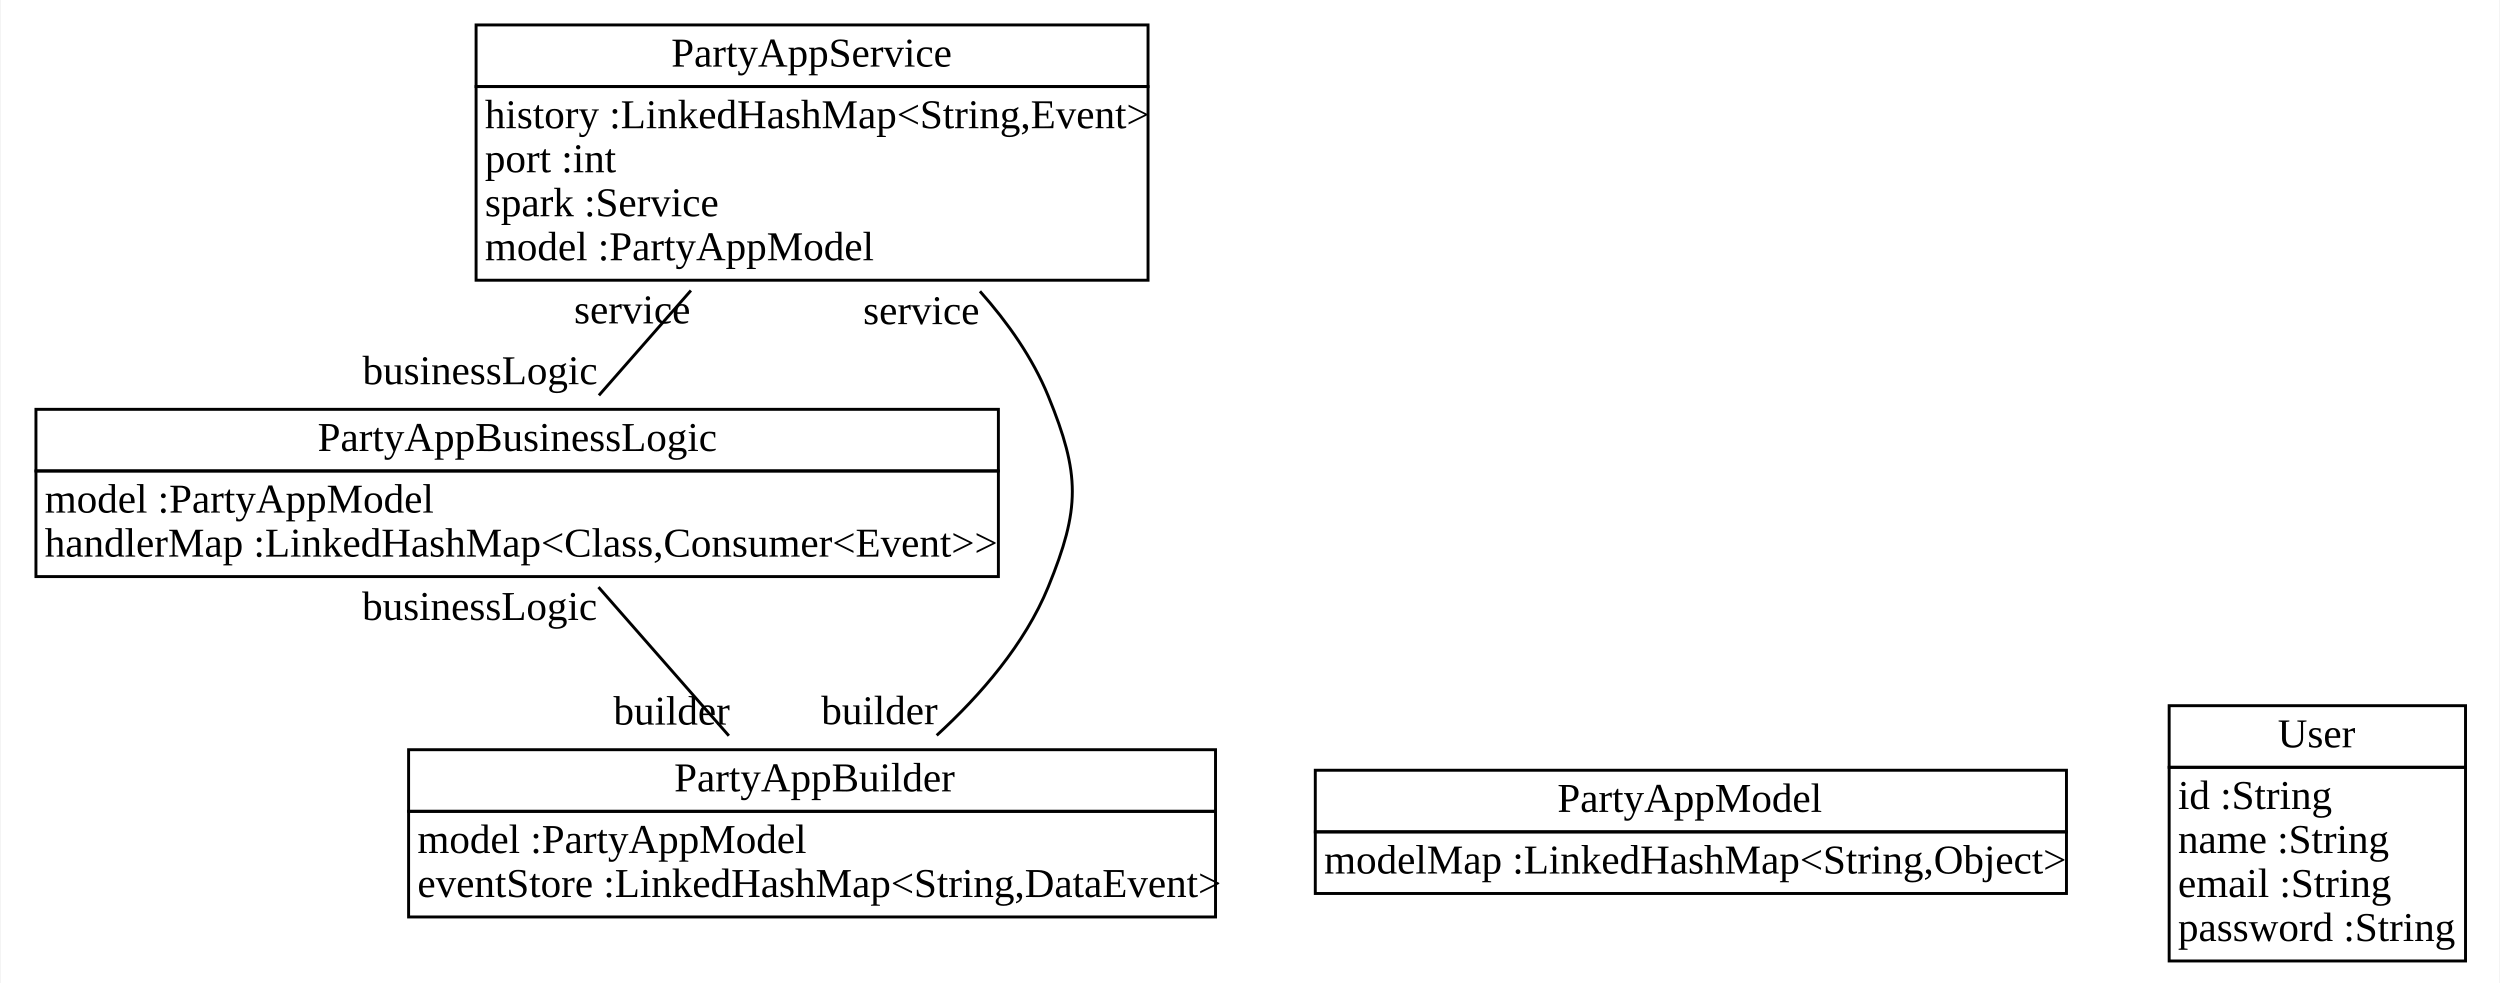
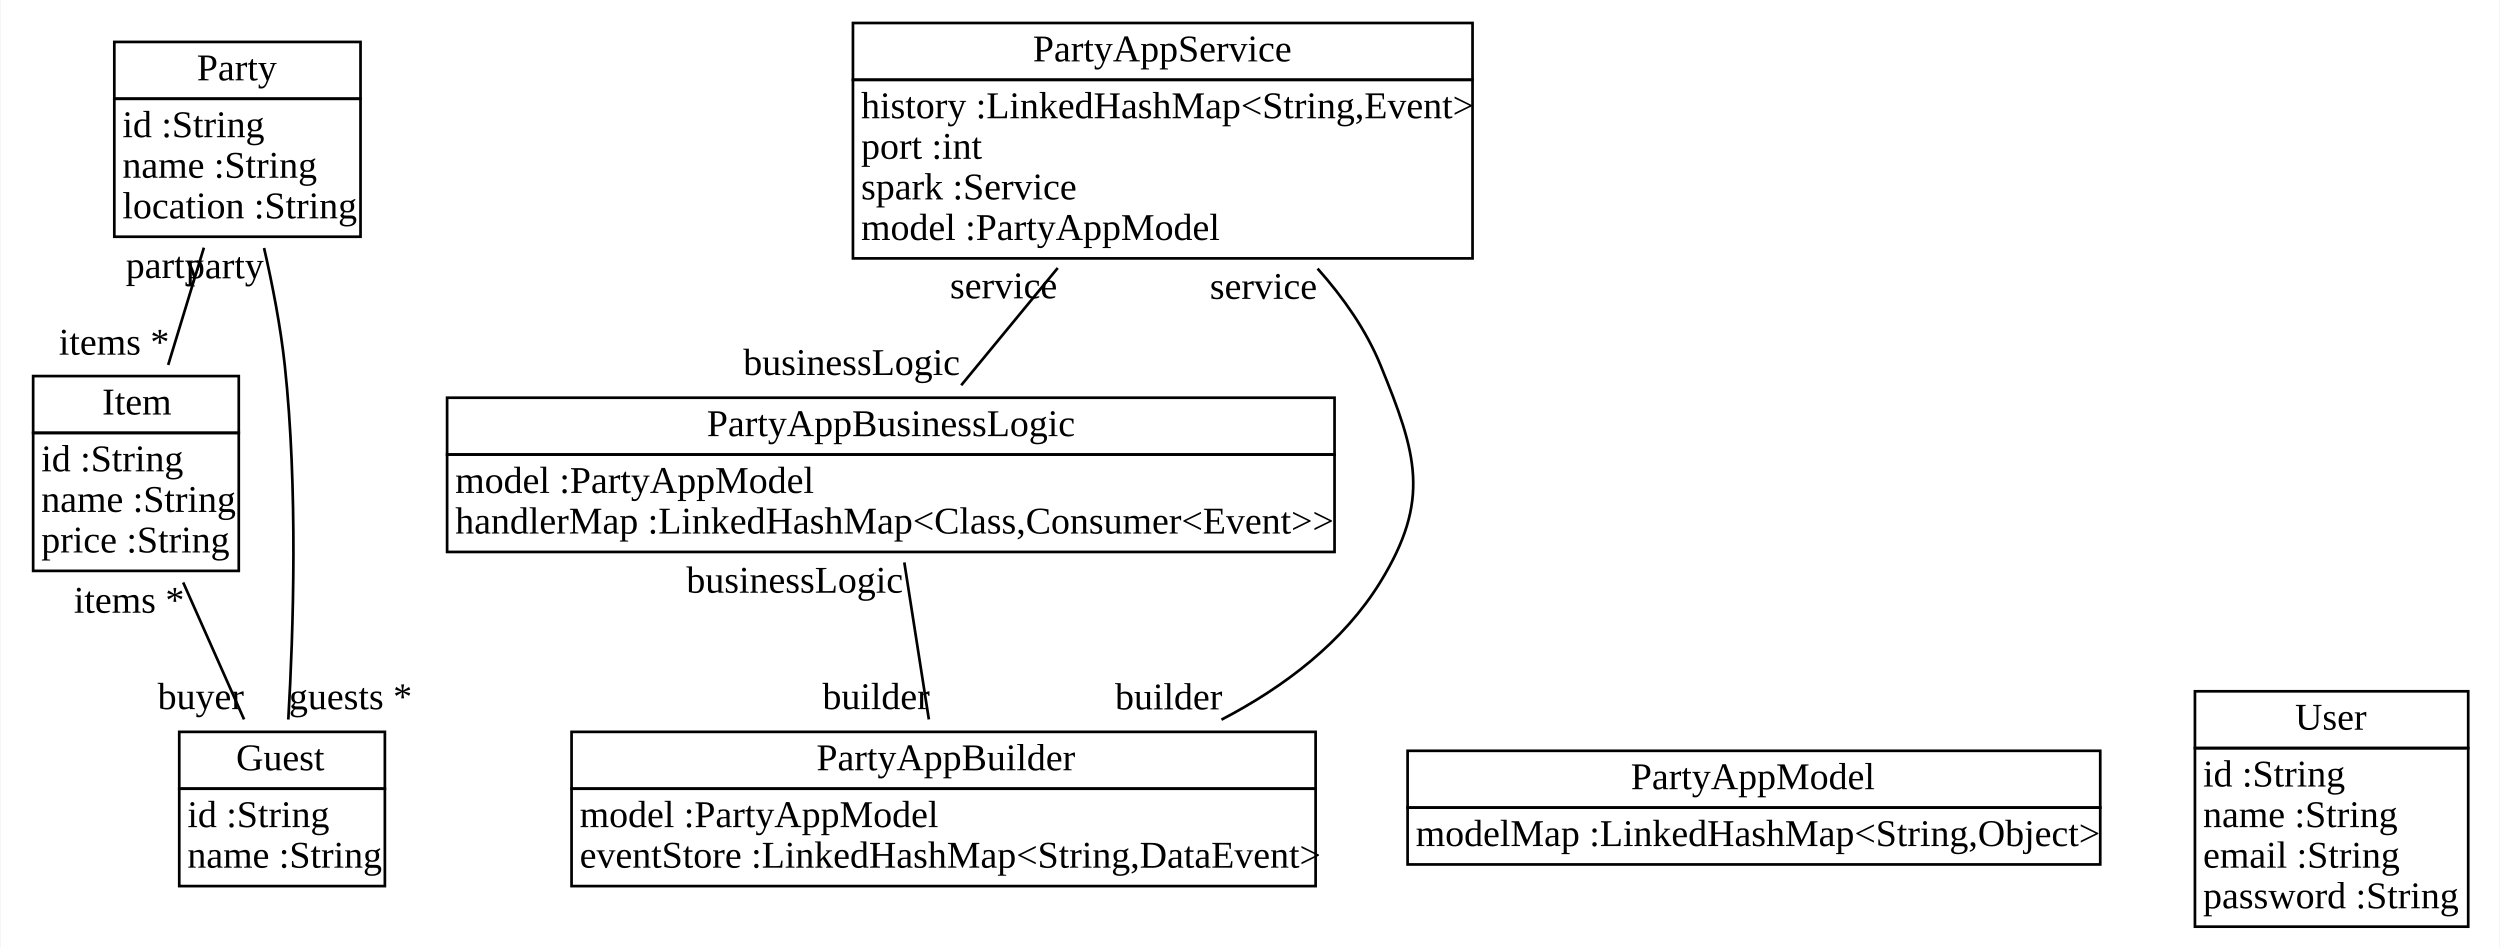
- <svg xmlns="http://www.w3.org/2000/svg" width="852px" height="335px" viewBox="0.00 0.00 851.50 335.00">
-   <g id="graph0" class="graph" transform="scale(1.0 1.0) rotate(0) translate(4 331)">
-     <polygon fill="white" stroke="none" points="-4,4 -4,-331 847.5,-331 847.5,4 -4,4" />
+ <svg xmlns="http://www.w3.org/2000/svg" width="924px" height="350px" viewBox="0.00 0.00 923.50 350.00">
+   <g id="graph0" class="graph" transform="scale(1.0 1.0) rotate(0) translate(4 346)">
+     <polygon fill="white" stroke="none" points="-4,4 -4,-346 919.5,-346 919.5,4 -4,4" />
    <g id="node1" class="node">
-       <polygon fill="none" stroke="black" points="135,-54.5 135,-75.5 410,-75.5 410,-54.5 135,-54.5" />
-       <text text-anchor="start" x="225.5" y="-61.3" font-family="Times New Roman,serif" font-size="14.00">PartyAppBuilder</text>
-       <polygon fill="none" stroke="black" points="135,-18.5 135,-54.5 410,-54.5 410,-18.5 135,-18.5" />
-       <text text-anchor="start" x="138" y="-40.3" font-family="Times New Roman,serif" font-size="14.00">model :PartyAppModel</text>
-       <text text-anchor="start" x="138" y="-25.3" font-family="Times New Roman,serif" font-size="14.00">eventStore :LinkedHashMap&lt;String,DataEvent&gt;</text>
+       <polygon fill="none" stroke="black" points="62,-54.5 62,-75.5 138,-75.5 138,-54.5 62,-54.5" />
+       <text text-anchor="start" x="83" y="-61.3" font-family="Times New Roman,serif" font-size="14.00">Guest</text>
+       <polygon fill="none" stroke="black" points="62,-18.5 62,-54.5 138,-54.5 138,-18.5 62,-18.5" />
+       <text text-anchor="start" x="65" y="-40.3" font-family="Times New Roman,serif" font-size="14.00">id :String</text>
+       <text text-anchor="start" x="65" y="-25.3" font-family="Times New Roman,serif" font-size="14.00">name :String</text>
    </g>
    <g id="node2" class="node">
-       <polygon fill="none" stroke="black" points="8,-170.5 8,-191.5 336,-191.5 336,-170.5 8,-170.5" />
-       <text text-anchor="start" x="104" y="-177.3" font-family="Times New Roman,serif" font-size="14.00">PartyAppBusinessLogic</text>
-       <polygon fill="none" stroke="black" points="8,-134.5 8,-170.5 336,-170.5 336,-134.5 8,-134.5" />
-       <text text-anchor="start" x="11" y="-156.3" font-family="Times New Roman,serif" font-size="14.00">model :PartyAppModel</text>
-       <text text-anchor="start" x="11" y="-141.3" font-family="Times New Roman,serif" font-size="14.00">handlerMap :LinkedHashMap&lt;Class,Consumer&lt;Event&gt;&gt;</text>
+       <polygon fill="none" stroke="black" points="8,-186 8,-207 84,-207 84,-186 8,-186" />
+       <text text-anchor="start" x="33.5" y="-192.8" font-family="Times New Roman,serif" font-size="14.00">Item</text>
+       <polygon fill="none" stroke="black" points="8,-135 8,-186 84,-186 84,-135 8,-135" />
+       <text text-anchor="start" x="11" y="-171.8" font-family="Times New Roman,serif" font-size="14.00">id :String</text>
+       <text text-anchor="start" x="11" y="-156.8" font-family="Times New Roman,serif" font-size="14.00">name :String</text>
+       <text text-anchor="start" x="11" y="-141.8" font-family="Times New Roman,serif" font-size="14.00">price :String</text>
+     </g>
+     <g id="edge4" class="edge">
+       <path fill="none" stroke="black" d="M85.953,-80.106C79.078,-95.574 70.735,-114.347 63.454,-130.728" />
+       <text text-anchor="middle" x="43.454" y="-119.528" font-family="Times New Roman,serif" font-size="14.00">items *</text>
+       <text text-anchor="middle" x="69.953" y="-83.906" font-family="Times New Roman,serif" font-size="14.00">buyer</text>
+     </g>
+     <g id="node3" class="node">
+       <polygon fill="none" stroke="black" points="38,-309.5 38,-330.5 129,-330.5 129,-309.5 38,-309.5" />
+       <text text-anchor="start" x="68.5" y="-316.3" font-family="Times New Roman,serif" font-size="14.00">Party</text>
+       <polygon fill="none" stroke="black" points="38,-258.5 38,-309.5 129,-309.5 129,-258.5 38,-258.5" />
+       <text text-anchor="start" x="41" y="-295.3" font-family="Times New Roman,serif" font-size="14.00">id :String</text>
+       <text text-anchor="start" x="41" y="-280.3" font-family="Times New Roman,serif" font-size="14.00">name :String</text>
+       <text text-anchor="start" x="41" y="-265.3" font-family="Times New Roman,serif" font-size="14.00">location :String</text>
+     </g>
+     <g id="edge5" class="edge">
+       <path fill="none" stroke="black" d="M102.305,-80.063C104.208,-112.883 105.884,-165.7 101,-211 99.46,-225.284 96.461,-240.722 93.346,-254.337" />
+       <text text-anchor="middle" x="78.846" y="-243.137" font-family="Times New Roman,serif" font-size="14.00">party</text>
+       <text text-anchor="middle" x="125.305" y="-83.863" font-family="Times New Roman,serif" font-size="14.00">guests *</text>
+     </g>
+     <g id="edge6" class="edge">
+       <path fill="none" stroke="black" d="M57.911,-211.112C62.136,-224.986 66.888,-240.593 71.112,-254.461" />
+       <text text-anchor="middle" x="56.612" y="-243.261" font-family="Times New Roman,serif" font-size="14.00">party</text>
+       <text text-anchor="middle" x="37.911" y="-214.912" font-family="Times New Roman,serif" font-size="14.00">items *</text>
+     </g>
+     <g id="node4" class="node">
+       <polygon fill="none" stroke="black" points="207,-54.5 207,-75.5 482,-75.5 482,-54.5 207,-54.5" />
+       <text text-anchor="start" x="297.5" y="-61.3" font-family="Times New Roman,serif" font-size="14.00">PartyAppBuilder</text>
+       <polygon fill="none" stroke="black" points="207,-18.5 207,-54.5 482,-54.5 482,-18.5 207,-18.5" />
+       <text text-anchor="start" x="210" y="-40.3" font-family="Times New Roman,serif" font-size="14.00">model :PartyAppModel</text>
+       <text text-anchor="start" x="210" y="-25.3" font-family="Times New Roman,serif" font-size="14.00">eventStore :LinkedHashMap&lt;String,DataEvent&gt;</text>
+     </g>
+     <g id="node5" class="node">
+       <polygon fill="none" stroke="black" points="161,-178 161,-199 489,-199 489,-178 161,-178" />
+       <text text-anchor="start" x="257" y="-184.8" font-family="Times New Roman,serif" font-size="14.00">PartyAppBusinessLogic</text>
+       <polygon fill="none" stroke="black" points="161,-142 161,-178 489,-178 489,-142 161,-142" />
+       <text text-anchor="start" x="164" y="-163.8" font-family="Times New Roman,serif" font-size="14.00">model :PartyAppModel</text>
+       <text text-anchor="start" x="164" y="-148.8" font-family="Times New Roman,serif" font-size="14.00">handlerMap :LinkedHashMap&lt;Class,Consumer&lt;Event&gt;&gt;</text>
    </g>
    <g id="edge1" class="edge">
-       <path fill="none" stroke="black" d="M244.144,-80.255C230.274,-96.067 213.556,-115.127 199.706,-130.915" />
-       <text text-anchor="middle" x="159.206" y="-119.715" font-family="Times New Roman,serif" font-size="14.00">businessLogic</text>
-       <text text-anchor="middle" x="224.644" y="-84.055" font-family="Times New Roman,serif" font-size="14.00">builder</text>
+       <path fill="none" stroke="black" d="M339.058,-80.106C336.265,-97.965 332.783,-120.228 329.984,-138.131" />
+       <text text-anchor="middle" x="289.484" y="-126.931" font-family="Times New Roman,serif" font-size="14.00">businessLogic</text>
+       <text text-anchor="middle" x="319.558" y="-83.906" font-family="Times New Roman,serif" font-size="14.00">builder</text>
    </g>
-     <g id="node4" class="node">
-       <polygon fill="none" stroke="black" points="158,-301.5 158,-322.5 387,-322.5 387,-301.5 158,-301.5" />
-       <text text-anchor="start" x="224.5" y="-308.3" font-family="Times New Roman,serif" font-size="14.00">PartyAppService</text>
-       <polygon fill="none" stroke="black" points="158,-235.5 158,-301.5 387,-301.5 387,-235.5 158,-235.5" />
-       <text text-anchor="start" x="161" y="-287.3" font-family="Times New Roman,serif" font-size="14.00">history :LinkedHashMap&lt;String,Event&gt;</text>
-       <text text-anchor="start" x="161" y="-272.3" font-family="Times New Roman,serif" font-size="14.00">port :int</text>
-       <text text-anchor="start" x="161" y="-257.3" font-family="Times New Roman,serif" font-size="14.00">spark :Service</text>
-       <text text-anchor="start" x="161" y="-242.3" font-family="Times New Roman,serif" font-size="14.00">model :PartyAppModel</text>
+     <g id="node7" class="node">
+       <polygon fill="none" stroke="black" points="311,-316.5 311,-337.5 540,-337.5 540,-316.5 311,-316.5" />
+       <text text-anchor="start" x="377.5" y="-323.3" font-family="Times New Roman,serif" font-size="14.00">PartyAppService</text>
+       <polygon fill="none" stroke="black" points="311,-250.5 311,-316.5 540,-316.5 540,-250.5 311,-250.5" />
+       <text text-anchor="start" x="314" y="-302.3" font-family="Times New Roman,serif" font-size="14.00">history :LinkedHashMap&lt;String,Event&gt;</text>
+       <text text-anchor="start" x="314" y="-287.3" font-family="Times New Roman,serif" font-size="14.00">port :int</text>
+       <text text-anchor="start" x="314" y="-272.3" font-family="Times New Roman,serif" font-size="14.00">spark :Service</text>
+       <text text-anchor="start" x="314" y="-257.3" font-family="Times New Roman,serif" font-size="14.00">model :PartyAppModel</text>
    </g>
    <g id="edge2" class="edge">
-       <path fill="none" stroke="black" d="M314.974,-80.387C329.964,-94.107 345.024,-111.492 353,-131 363.933,-157.74 363.933,-169.26 353,-196 347.683,-209.006 339.217,-221.067 329.722,-231.729" />
-       <text text-anchor="middle" x="309.722" y="-220.529" font-family="Times New Roman,serif" font-size="14.00">service</text>
-       <text text-anchor="middle" x="295.474" y="-84.187" font-family="Times New Roman,serif" font-size="14.00">builder</text>
+       <path fill="none" stroke="black" d="M447.199,-80.007C470.468,-92.141 492.31,-108.665 506,-131 524.581,-161.314 519.456,-178.089 506,-211 500.683,-224.006 492.217,-236.067 482.722,-246.729" />
+       <text text-anchor="middle" x="462.722" y="-235.529" font-family="Times New Roman,serif" font-size="14.00">service</text>
+       <text text-anchor="middle" x="427.699" y="-83.807" font-family="Times New Roman,serif" font-size="14.00">builder</text>
    </g>
    <g id="edge3" class="edge">
-       <path fill="none" stroke="black" d="M199.856,-196.255C209.565,-207.324 220.669,-219.983 231.209,-231.998" />
-       <text text-anchor="middle" x="211.209" y="-220.798" font-family="Times New Roman,serif" font-size="14.00">service</text>
-       <text text-anchor="middle" x="159.356" y="-200.055" font-family="Times New Roman,serif" font-size="14.00">businessLogic</text>
+       <path fill="none" stroke="black" d="M351.013,-203.606C361.892,-216.824 374.758,-232.456 386.684,-246.946" />
+       <text text-anchor="middle" x="366.684" y="-235.746" font-family="Times New Roman,serif" font-size="14.00">service</text>
+       <text text-anchor="middle" x="310.513" y="-207.406" font-family="Times New Roman,serif" font-size="14.00">businessLogic</text>
    </g>
-     <g id="node3" class="node">
-       <polygon fill="none" stroke="black" points="444,-47.5 444,-68.5 700,-68.5 700,-47.5 444,-47.5" />
-       <text text-anchor="start" x="526.5" y="-54.3" font-family="Times New Roman,serif" font-size="14.00">PartyAppModel</text>
-       <polygon fill="none" stroke="black" points="444,-26.5 444,-47.5 700,-47.5 700,-26.5 444,-26.5" />
-       <text text-anchor="start" x="447" y="-33.3" font-family="Times New Roman,serif" font-size="14.00">modelMap :LinkedHashMap&lt;String,Object&gt;</text>
+     <g id="node6" class="node">
+       <polygon fill="none" stroke="black" points="516,-47.5 516,-68.5 772,-68.5 772,-47.5 516,-47.5" />
+       <text text-anchor="start" x="598.5" y="-54.3" font-family="Times New Roman,serif" font-size="14.00">PartyAppModel</text>
+       <polygon fill="none" stroke="black" points="516,-26.5 516,-47.5 772,-47.5 772,-26.5 516,-26.5" />
+       <text text-anchor="start" x="519" y="-33.3" font-family="Times New Roman,serif" font-size="14.00">modelMap :LinkedHashMap&lt;String,Object&gt;</text>
    </g>
-     <g id="node5" class="node">
-       <polygon fill="none" stroke="black" points="735,-69.5 735,-90.5 836,-90.5 836,-69.5 735,-69.5" />
-       <text text-anchor="start" x="772" y="-76.3" font-family="Times New Roman,serif" font-size="14.00">User</text>
-       <polygon fill="none" stroke="black" points="735,-3.5 735,-69.5 836,-69.5 836,-3.5 735,-3.5" />
-       <text text-anchor="start" x="738" y="-55.3" font-family="Times New Roman,serif" font-size="14.00">id :String</text>
-       <text text-anchor="start" x="738" y="-40.3" font-family="Times New Roman,serif" font-size="14.00">name :String</text>
-       <text text-anchor="start" x="738" y="-25.3" font-family="Times New Roman,serif" font-size="14.00">email :String</text>
-       <text text-anchor="start" x="738" y="-10.3" font-family="Times New Roman,serif" font-size="14.00">password :String</text>
+     <g id="node8" class="node">
+       <polygon fill="none" stroke="black" points="807,-69.5 807,-90.5 908,-90.5 908,-69.5 807,-69.5" />
+       <text text-anchor="start" x="844" y="-76.3" font-family="Times New Roman,serif" font-size="14.00">User</text>
+       <polygon fill="none" stroke="black" points="807,-3.5 807,-69.5 908,-69.5 908,-3.5 807,-3.5" />
+       <text text-anchor="start" x="810" y="-55.3" font-family="Times New Roman,serif" font-size="14.00">id :String</text>
+       <text text-anchor="start" x="810" y="-40.3" font-family="Times New Roman,serif" font-size="14.00">name :String</text>
+       <text text-anchor="start" x="810" y="-25.3" font-family="Times New Roman,serif" font-size="14.00">email :String</text>
+       <text text-anchor="start" x="810" y="-10.3" font-family="Times New Roman,serif" font-size="14.00">password :String</text>
    </g>
  </g>
</svg>
